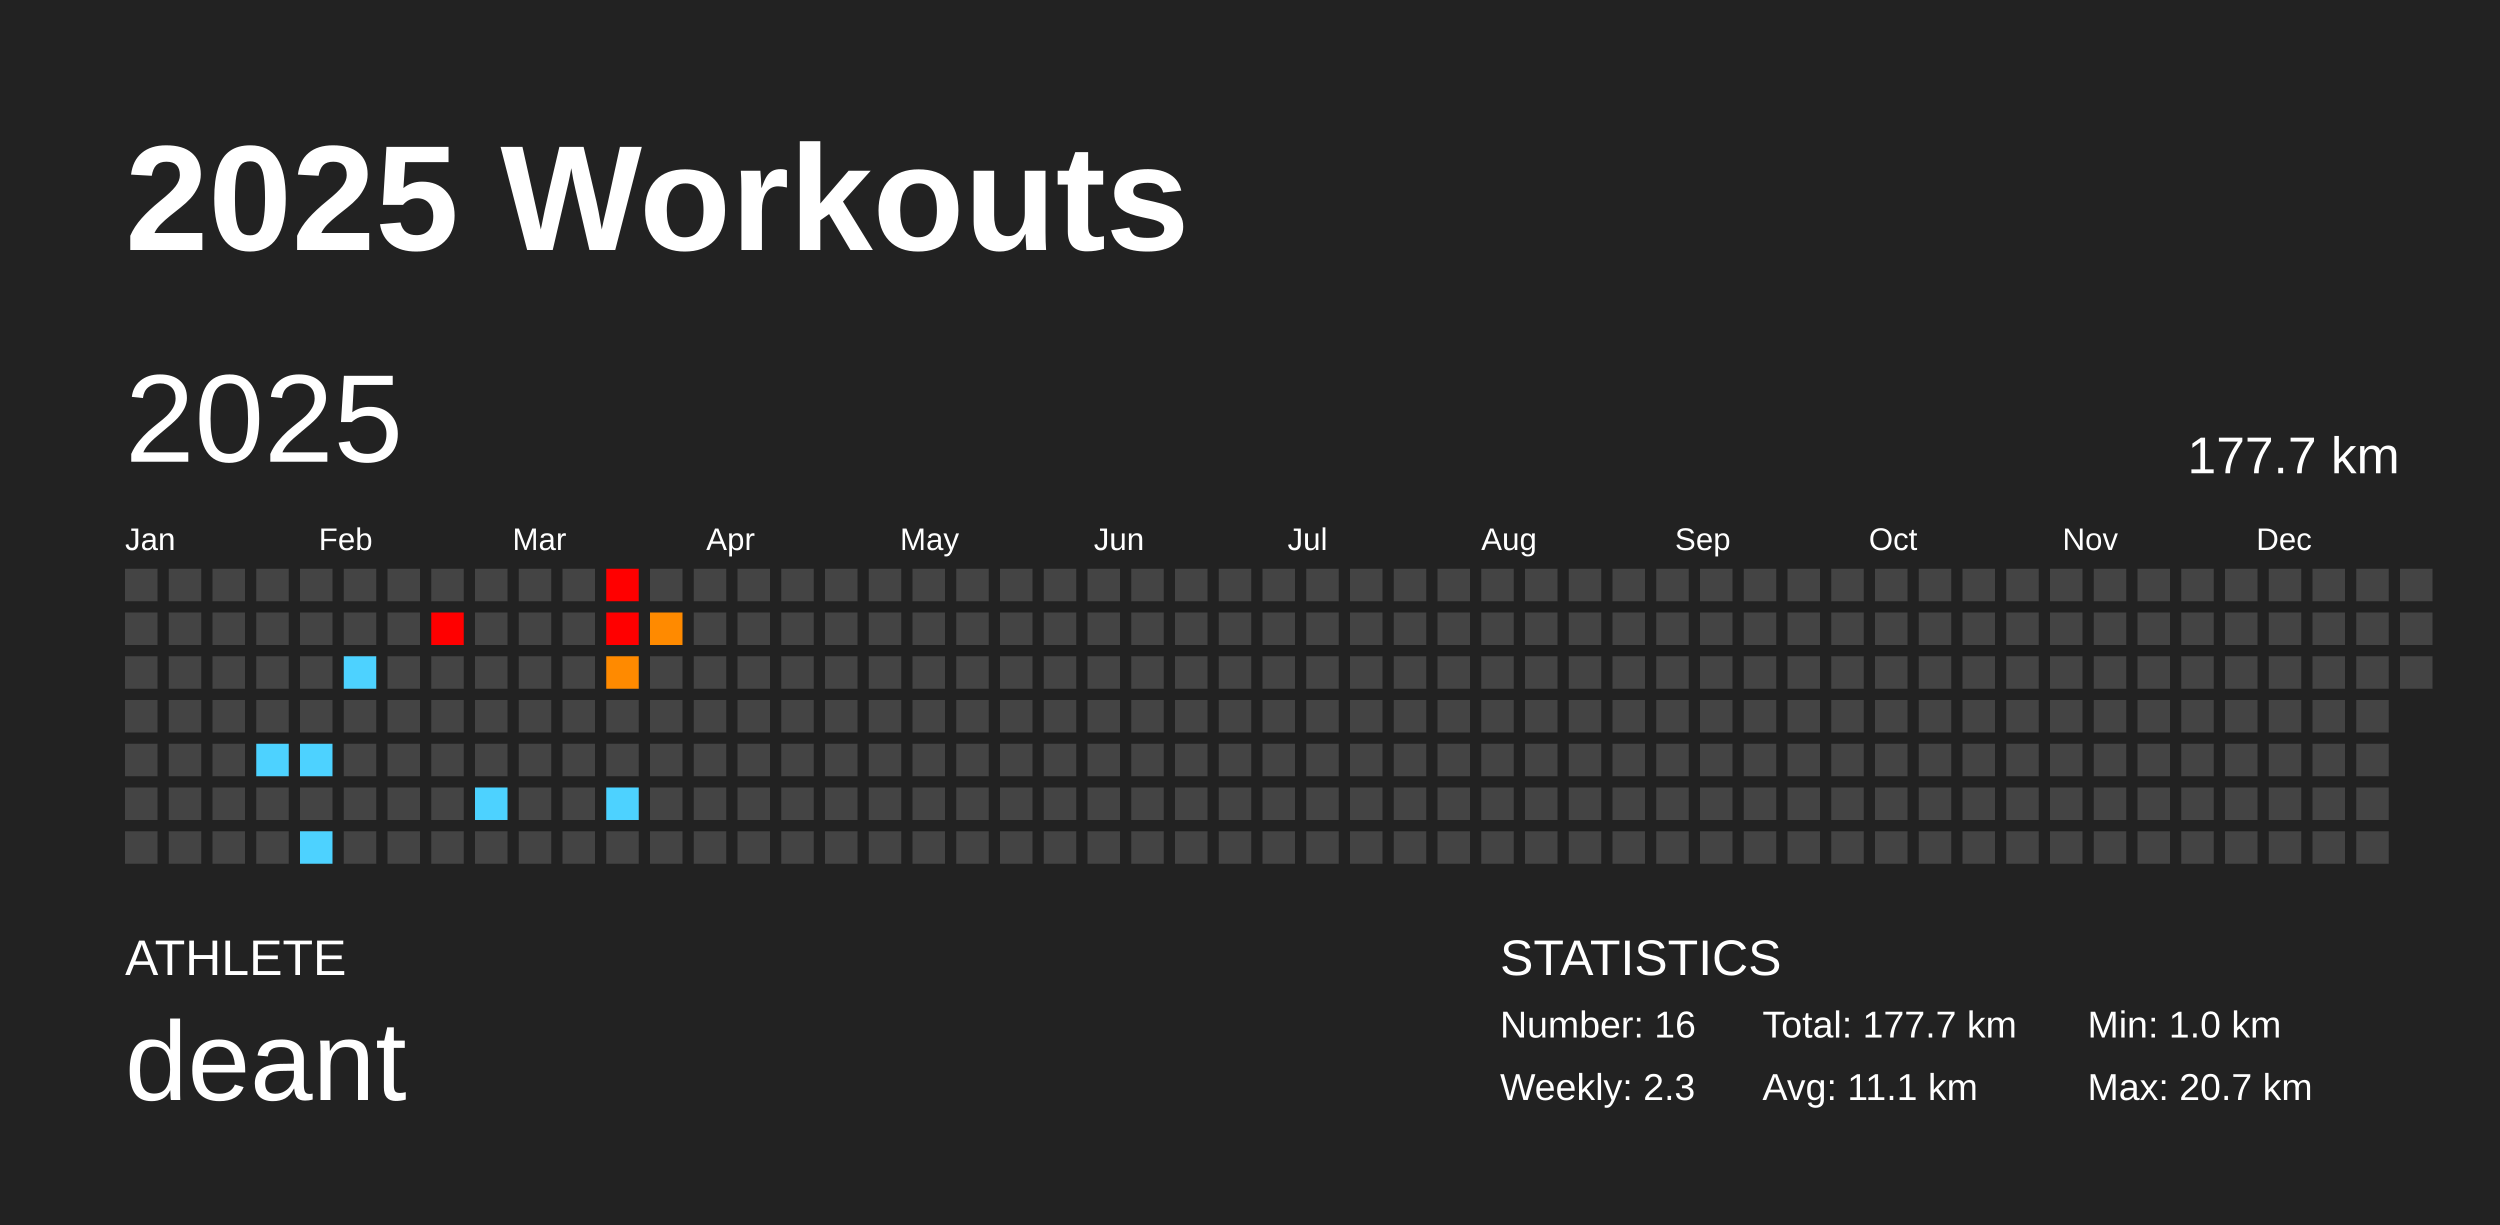
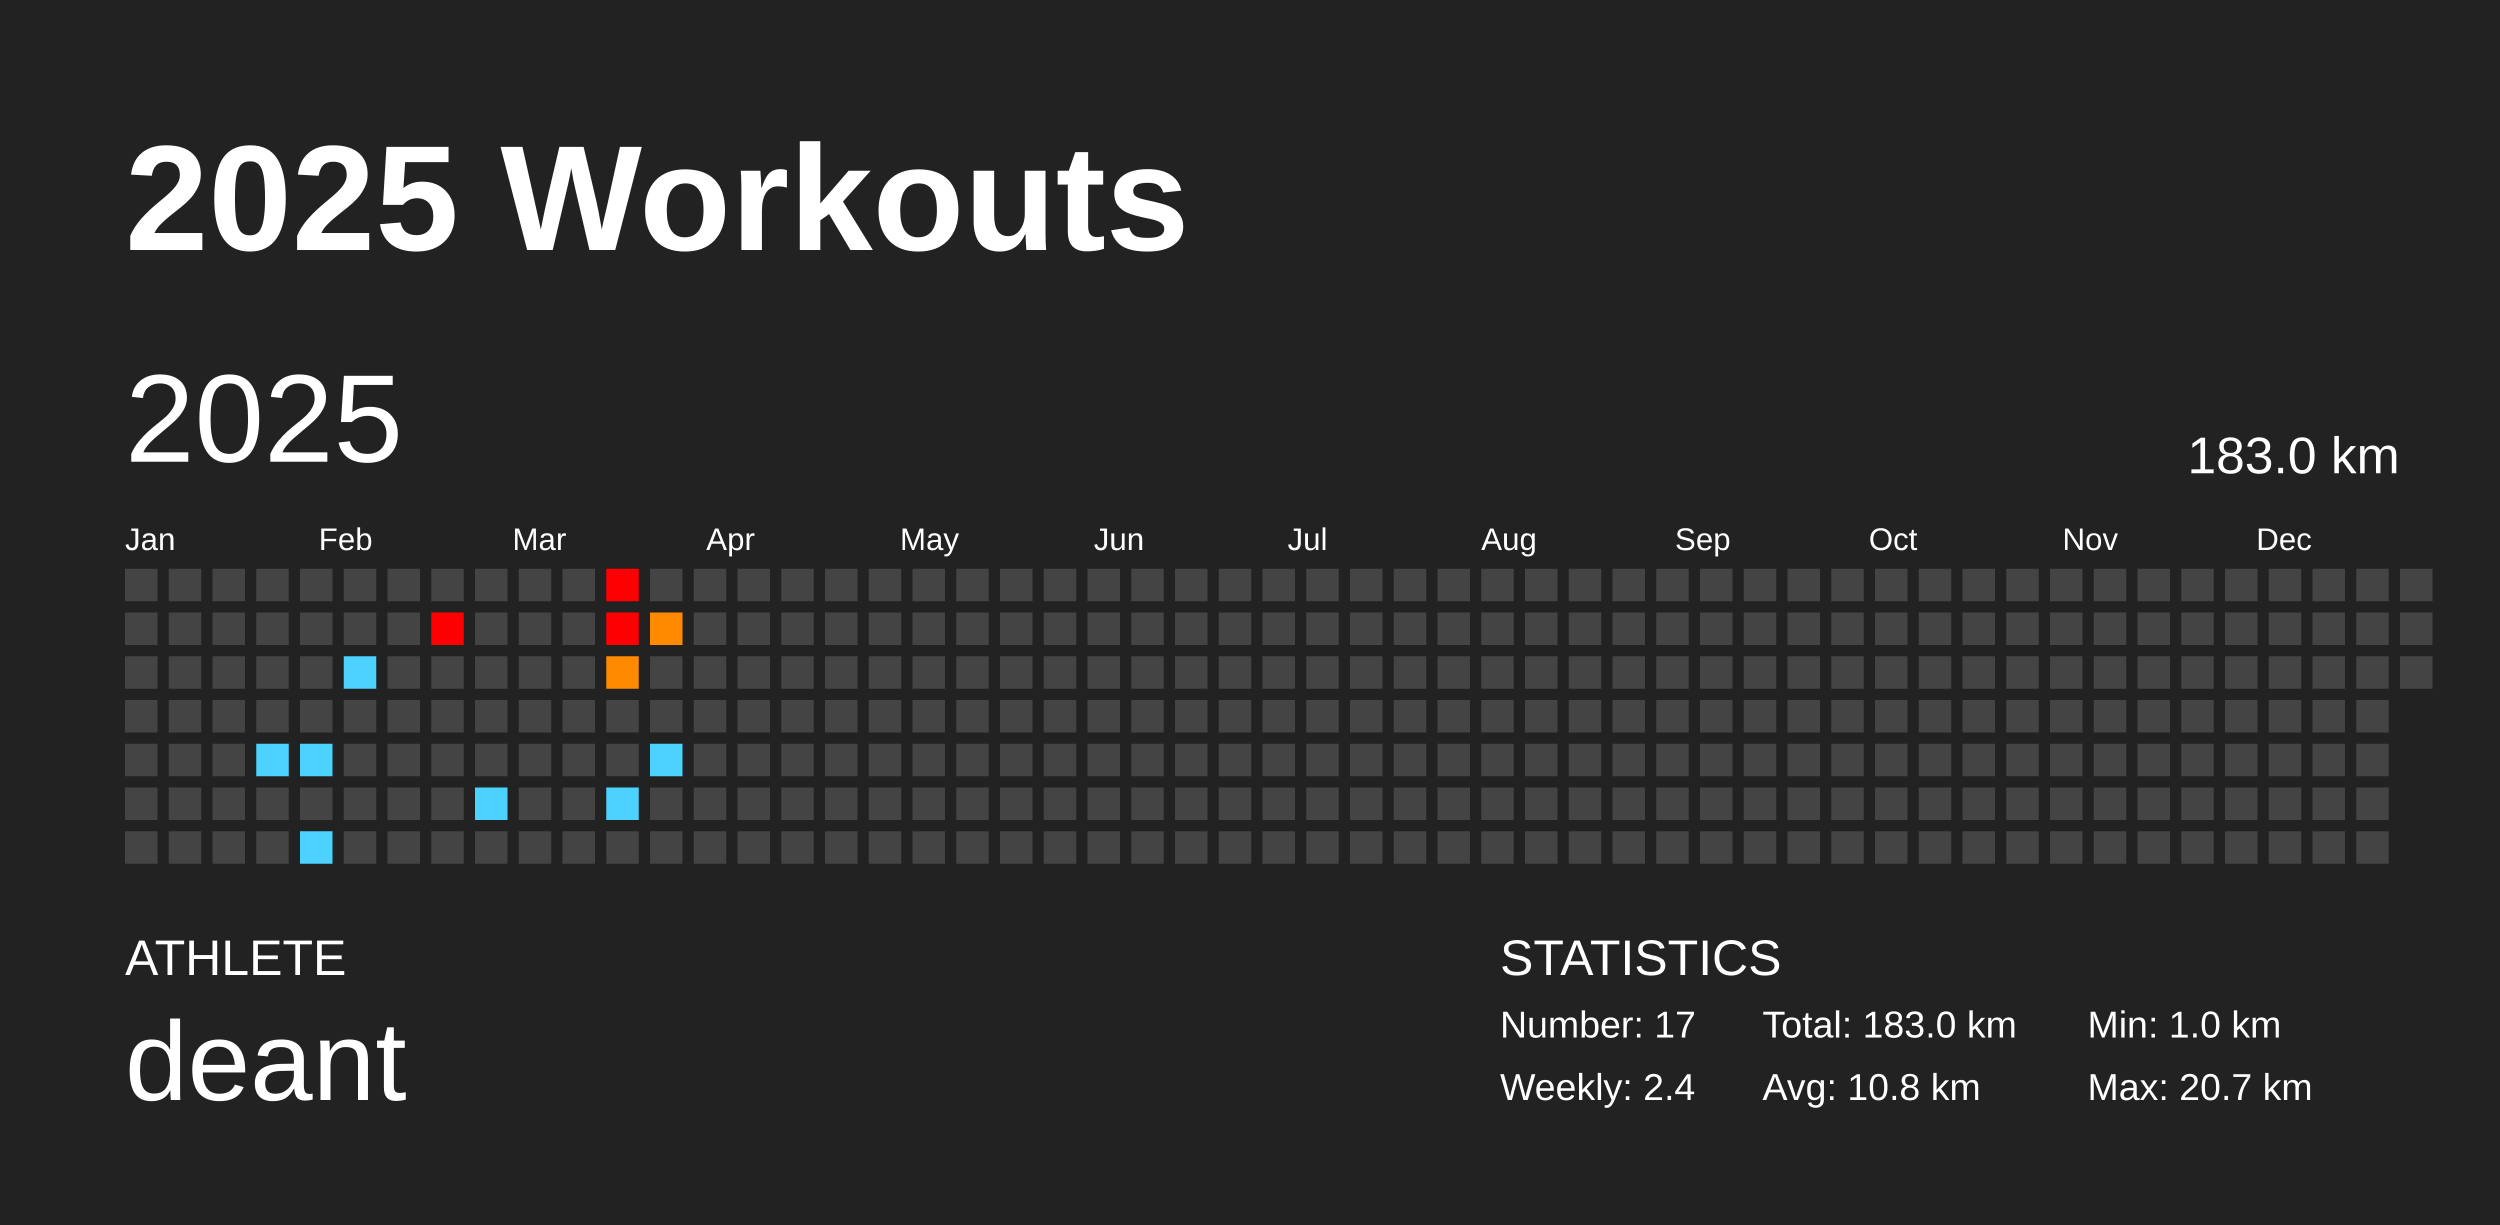
<svg xmlns="http://www.w3.org/2000/svg" baseProfile="full" height="98mm" version="1.1" viewBox="0,0,200,98" width="200mm">
  <defs />
  <rect fill="#222222" height="98" width="200" x="0" y="0" />
  <text fill="#FFFFFF" style="font-size:12px; font-family:Arial; font-weight:bold;" x="10" y="20">2025 Workouts</text>
  <text fill="#FFFFFF" style="font-size:4px; font-family:Arial" x="10" y="78">ATHLETE</text>
  <text fill="#FFFFFF" style="font-size:9px; font-family:Arial" x="10" y="88">deant</text>
  <text fill="#FFFFFF" style="font-size:4px; font-family:Arial" x="120" y="78">STATISTICS</text>
-   <text fill="#FFFFFF" style="font-size:3px; font-family:Arial" x="120" y="83">Number: 16</text>
-   <text fill="#FFFFFF" style="font-size:3px; font-family:Arial" x="120" y="88">Weekly: 2.3</text>
-   <text fill="#FFFFFF" style="font-size:3px; font-family:Arial" x="141" y="83">Total: 177.7 km</text>
-   <text fill="#FFFFFF" style="font-size:3px; font-family:Arial" x="141" y="88">Avg: 11.1 km</text>
+   <text fill="#FFFFFF" style="font-size:3px; font-family:Arial" x="120" y="83">Number: 17</text>
+   <text fill="#FFFFFF" style="font-size:3px; font-family:Arial" x="120" y="88">Weekly: 2.4</text>
+   <text fill="#FFFFFF" style="font-size:3px; font-family:Arial" x="141" y="83">Total: 183.0 km</text>
+   <text fill="#FFFFFF" style="font-size:3px; font-family:Arial" x="141" y="88">Avg: 10.8 km</text>
  <text fill="#FFFFFF" style="font-size:3px; font-family:Arial" x="167" y="83">Min: 1.0 km</text>
  <text fill="#FFFFFF" style="font-size:3px; font-family:Arial" x="167" y="88">Max: 20.7 km</text>
  <text dominant-baseline="hanging" fill="#FFFFFF" style="font-size:10.0px; font-family:Arial;" x="10" y="30">2025</text>
-   <text dominant-baseline="hanging" fill="#FFFFFF" style="font-size:4.125px; font-family:Arial;" x="175" y="35">177.7 km</text>
+   <text dominant-baseline="hanging" fill="#FFFFFF" style="font-size:4.125px; font-family:Arial;" x="175" y="35">183.0 km</text>
  <text fill="#FFFFFF" style="font-size:2.5px; font-family:Arial" x="10.0" y="44">Jan</text>
  <text fill="#FFFFFF" style="font-size:2.5px; font-family:Arial" x="25.5" y="44">Feb</text>
  <text fill="#FFFFFF" style="font-size:2.5px; font-family:Arial" x="41.0" y="44">Mar</text>
  <text fill="#FFFFFF" style="font-size:2.5px; font-family:Arial" x="56.5" y="44">Apr</text>
  <text fill="#FFFFFF" style="font-size:2.5px; font-family:Arial" x="72.0" y="44">May</text>
  <text fill="#FFFFFF" style="font-size:2.5px; font-family:Arial" x="87.5" y="44">Jun</text>
  <text fill="#FFFFFF" style="font-size:2.5px; font-family:Arial" x="103.0" y="44">Jul</text>
  <text fill="#FFFFFF" style="font-size:2.5px; font-family:Arial" x="118.5" y="44">Aug</text>
  <text fill="#FFFFFF" style="font-size:2.5px; font-family:Arial" x="134.0" y="44">Sep</text>
  <text fill="#FFFFFF" style="font-size:2.5px; font-family:Arial" x="149.5" y="44">Oct</text>
  <text fill="#FFFFFF" style="font-size:2.5px; font-family:Arial" x="165.0" y="44">Nov</text>
  <text fill="#FFFFFF" style="font-size:2.5px; font-family:Arial" x="180.5" y="44">Dec</text>
  <rect fill="#444444" height="2.6" width="2.6" x="10.0" y="45.5" />
  <rect fill="#444444" height="2.6" width="2.6" x="10.0" y="49.0" />
  <rect fill="#444444" height="2.6" width="2.6" x="10.0" y="52.5" />
  <rect fill="#444444" height="2.6" width="2.6" x="10.0" y="56.0" />
  <rect fill="#444444" height="2.6" width="2.6" x="10.0" y="59.5" />
  <rect fill="#444444" height="2.6" width="2.6" x="10.0" y="63.0" />
  <rect fill="#444444" height="2.6" width="2.6" x="10.0" y="66.5" />
  <rect fill="#444444" height="2.6" width="2.6" x="13.5" y="45.5" />
  <rect fill="#444444" height="2.6" width="2.6" x="13.5" y="49.0" />
  <rect fill="#444444" height="2.6" width="2.6" x="13.5" y="52.5" />
  <rect fill="#444444" height="2.6" width="2.6" x="13.5" y="56.0" />
  <rect fill="#444444" height="2.6" width="2.6" x="13.5" y="59.5" />
  <rect fill="#444444" height="2.6" width="2.6" x="13.5" y="63.0" />
  <rect fill="#444444" height="2.6" width="2.6" x="13.5" y="66.5" />
  <rect fill="#444444" height="2.6" width="2.6" x="17.0" y="45.5" />
  <rect fill="#444444" height="2.6" width="2.6" x="17.0" y="49.0" />
  <rect fill="#444444" height="2.6" width="2.6" x="17.0" y="52.5" />
  <rect fill="#444444" height="2.6" width="2.6" x="17.0" y="56.0" />
  <rect fill="#444444" height="2.6" width="2.6" x="17.0" y="59.5" />
  <rect fill="#444444" height="2.6" width="2.6" x="17.0" y="63.0" />
  <rect fill="#444444" height="2.6" width="2.6" x="17.0" y="66.5" />
  <rect fill="#444444" height="2.6" width="2.6" x="20.5" y="45.5" />
  <rect fill="#444444" height="2.6" width="2.6" x="20.5" y="49.0" />
  <rect fill="#444444" height="2.6" width="2.6" x="20.5" y="52.5" />
  <rect fill="#444444" height="2.6" width="2.6" x="20.5" y="56.0" />
  <rect fill="#4dd2ff" height="2.6" width="2.6" x="20.5" y="59.5" />
  <rect fill="#444444" height="2.6" width="2.6" x="20.5" y="63.0" />
  <rect fill="#444444" height="2.6" width="2.6" x="20.5" y="66.5" />
  <rect fill="#444444" height="2.6" width="2.6" x="24.0" y="45.5" />
  <rect fill="#444444" height="2.6" width="2.6" x="24.0" y="49.0" />
  <rect fill="#444444" height="2.6" width="2.6" x="24.0" y="52.5" />
  <rect fill="#444444" height="2.6" width="2.6" x="24.0" y="56.0" />
  <rect fill="#4dd2ff" height="2.6" width="2.6" x="24.0" y="59.5" />
  <rect fill="#444444" height="2.6" width="2.6" x="24.0" y="63.0" />
  <rect fill="#4dd2ff" height="2.6" width="2.6" x="24.0" y="66.5" />
  <rect fill="#444444" height="2.6" width="2.6" x="27.5" y="45.5" />
  <rect fill="#444444" height="2.6" width="2.6" x="27.5" y="49.0" />
  <rect fill="#4dd2ff" height="2.6" width="2.6" x="27.5" y="52.5" />
  <rect fill="#444444" height="2.6" width="2.6" x="27.5" y="56.0" />
  <rect fill="#444444" height="2.6" width="2.6" x="27.5" y="59.5" />
  <rect fill="#444444" height="2.6" width="2.6" x="27.5" y="63.0" />
  <rect fill="#444444" height="2.6" width="2.6" x="27.5" y="66.5" />
  <rect fill="#444444" height="2.6" width="2.6" x="31.0" y="45.5" />
  <rect fill="#444444" height="2.6" width="2.6" x="31.0" y="49.0" />
  <rect fill="#444444" height="2.6" width="2.6" x="31.0" y="52.5" />
  <rect fill="#444444" height="2.6" width="2.6" x="31.0" y="56.0" />
  <rect fill="#444444" height="2.6" width="2.6" x="31.0" y="59.5" />
  <rect fill="#444444" height="2.6" width="2.6" x="31.0" y="63.0" />
  <rect fill="#444444" height="2.6" width="2.6" x="31.0" y="66.5" />
  <rect fill="#444444" height="2.6" width="2.6" x="34.5" y="45.5" />
  <rect fill="red" height="2.6" width="2.6" x="34.5" y="49.0" />
  <rect fill="#444444" height="2.6" width="2.6" x="34.5" y="52.5" />
  <rect fill="#444444" height="2.6" width="2.6" x="34.5" y="56.0" />
  <rect fill="#444444" height="2.6" width="2.6" x="34.5" y="59.5" />
  <rect fill="#444444" height="2.6" width="2.6" x="34.5" y="63.0" />
  <rect fill="#444444" height="2.6" width="2.6" x="34.5" y="66.5" />
  <rect fill="#444444" height="2.6" width="2.6" x="38.0" y="45.5" />
  <rect fill="#444444" height="2.6" width="2.6" x="38.0" y="49.0" />
  <rect fill="#444444" height="2.6" width="2.6" x="38.0" y="52.5" />
  <rect fill="#444444" height="2.6" width="2.6" x="38.0" y="56.0" />
  <rect fill="#444444" height="2.6" width="2.6" x="38.0" y="59.5" />
  <rect fill="#4dd2ff" height="2.6" width="2.6" x="38.0" y="63.0" />
  <rect fill="#444444" height="2.6" width="2.6" x="38.0" y="66.5" />
  <rect fill="#444444" height="2.6" width="2.6" x="41.5" y="45.5" />
  <rect fill="#444444" height="2.6" width="2.6" x="41.5" y="49.0" />
  <rect fill="#444444" height="2.6" width="2.6" x="41.5" y="52.5" />
  <rect fill="#444444" height="2.6" width="2.6" x="41.5" y="56.0" />
  <rect fill="#444444" height="2.6" width="2.6" x="41.5" y="59.5" />
  <rect fill="#444444" height="2.6" width="2.6" x="41.5" y="63.0" />
  <rect fill="#444444" height="2.6" width="2.6" x="41.5" y="66.5" />
  <rect fill="#444444" height="2.6" width="2.6" x="45.0" y="45.5" />
  <rect fill="#444444" height="2.6" width="2.6" x="45.0" y="49.0" />
  <rect fill="#444444" height="2.6" width="2.6" x="45.0" y="52.5" />
  <rect fill="#444444" height="2.6" width="2.6" x="45.0" y="56.0" />
  <rect fill="#444444" height="2.6" width="2.6" x="45.0" y="59.5" />
  <rect fill="#444444" height="2.6" width="2.6" x="45.0" y="63.0" />
  <rect fill="#444444" height="2.6" width="2.6" x="45.0" y="66.5" />
  <rect fill="red" height="2.6" width="2.6" x="48.5" y="45.5" />
  <rect fill="red" height="2.6" width="2.6" x="48.5" y="49.0" />
  <rect fill="#ff8a00" height="2.6" width="2.6" x="48.5" y="52.5" />
  <rect fill="#444444" height="2.6" width="2.6" x="48.5" y="56.0" />
  <rect fill="#444444" height="2.6" width="2.6" x="48.5" y="59.5" />
  <rect fill="#4dd2ff" height="2.6" width="2.6" x="48.5" y="63.0" />
  <rect fill="#444444" height="2.6" width="2.6" x="48.5" y="66.5" />
  <rect fill="#444444" height="2.6" width="2.6" x="52.0" y="45.5" />
  <rect fill="#ff8a00" height="2.6" width="2.6" x="52.0" y="49.0" />
  <rect fill="#444444" height="2.6" width="2.6" x="52.0" y="52.5" />
  <rect fill="#444444" height="2.6" width="2.6" x="52.0" y="56.0" />
-   <rect fill="#444444" height="2.6" width="2.6" x="52.0" y="59.5" />
+   <rect fill="#4dd2ff" height="2.6" width="2.6" x="52.0" y="59.5" />
  <rect fill="#444444" height="2.6" width="2.6" x="52.0" y="63.0" />
  <rect fill="#444444" height="2.6" width="2.6" x="52.0" y="66.5" />
  <rect fill="#444444" height="2.6" width="2.6" x="55.5" y="45.5" />
  <rect fill="#444444" height="2.6" width="2.6" x="55.5" y="49.0" />
  <rect fill="#444444" height="2.6" width="2.6" x="55.5" y="52.5" />
  <rect fill="#444444" height="2.6" width="2.6" x="55.5" y="56.0" />
  <rect fill="#444444" height="2.6" width="2.6" x="55.5" y="59.5" />
  <rect fill="#444444" height="2.6" width="2.6" x="55.5" y="63.0" />
  <rect fill="#444444" height="2.6" width="2.6" x="55.5" y="66.5" />
  <rect fill="#444444" height="2.6" width="2.6" x="59.0" y="45.5" />
  <rect fill="#444444" height="2.6" width="2.6" x="59.0" y="49.0" />
  <rect fill="#444444" height="2.6" width="2.6" x="59.0" y="52.5" />
  <rect fill="#444444" height="2.6" width="2.6" x="59.0" y="56.0" />
  <rect fill="#444444" height="2.6" width="2.6" x="59.0" y="59.5" />
  <rect fill="#444444" height="2.6" width="2.6" x="59.0" y="63.0" />
  <rect fill="#444444" height="2.6" width="2.6" x="59.0" y="66.5" />
  <rect fill="#444444" height="2.6" width="2.6" x="62.5" y="45.5" />
  <rect fill="#444444" height="2.6" width="2.6" x="62.5" y="49.0" />
  <rect fill="#444444" height="2.6" width="2.6" x="62.5" y="52.5" />
  <rect fill="#444444" height="2.6" width="2.6" x="62.5" y="56.0" />
  <rect fill="#444444" height="2.6" width="2.6" x="62.5" y="59.5" />
  <rect fill="#444444" height="2.6" width="2.6" x="62.5" y="63.0" />
  <rect fill="#444444" height="2.6" width="2.6" x="62.5" y="66.5" />
  <rect fill="#444444" height="2.6" width="2.6" x="66.0" y="45.5" />
  <rect fill="#444444" height="2.6" width="2.6" x="66.0" y="49.0" />
  <rect fill="#444444" height="2.6" width="2.6" x="66.0" y="52.5" />
  <rect fill="#444444" height="2.6" width="2.6" x="66.0" y="56.0" />
  <rect fill="#444444" height="2.6" width="2.6" x="66.0" y="59.5" />
  <rect fill="#444444" height="2.6" width="2.6" x="66.0" y="63.0" />
  <rect fill="#444444" height="2.6" width="2.6" x="66.0" y="66.5" />
  <rect fill="#444444" height="2.6" width="2.6" x="69.5" y="45.5" />
  <rect fill="#444444" height="2.6" width="2.6" x="69.5" y="49.0" />
  <rect fill="#444444" height="2.6" width="2.6" x="69.5" y="52.5" />
  <rect fill="#444444" height="2.6" width="2.6" x="69.5" y="56.0" />
  <rect fill="#444444" height="2.6" width="2.6" x="69.5" y="59.5" />
  <rect fill="#444444" height="2.6" width="2.6" x="69.5" y="63.0" />
  <rect fill="#444444" height="2.6" width="2.6" x="69.5" y="66.5" />
  <rect fill="#444444" height="2.6" width="2.6" x="73.0" y="45.5" />
  <rect fill="#444444" height="2.6" width="2.6" x="73.0" y="49.0" />
  <rect fill="#444444" height="2.6" width="2.6" x="73.0" y="52.5" />
  <rect fill="#444444" height="2.6" width="2.6" x="73.0" y="56.0" />
  <rect fill="#444444" height="2.6" width="2.6" x="73.0" y="59.5" />
  <rect fill="#444444" height="2.6" width="2.6" x="73.0" y="63.0" />
  <rect fill="#444444" height="2.6" width="2.6" x="73.0" y="66.5" />
  <rect fill="#444444" height="2.6" width="2.6" x="76.5" y="45.5" />
  <rect fill="#444444" height="2.6" width="2.6" x="76.5" y="49.0" />
  <rect fill="#444444" height="2.6" width="2.6" x="76.5" y="52.5" />
  <rect fill="#444444" height="2.6" width="2.6" x="76.5" y="56.0" />
  <rect fill="#444444" height="2.6" width="2.6" x="76.5" y="59.5" />
  <rect fill="#444444" height="2.6" width="2.6" x="76.5" y="63.0" />
  <rect fill="#444444" height="2.6" width="2.6" x="76.5" y="66.5" />
  <rect fill="#444444" height="2.6" width="2.6" x="80.0" y="45.5" />
  <rect fill="#444444" height="2.6" width="2.6" x="80.0" y="49.0" />
  <rect fill="#444444" height="2.6" width="2.6" x="80.0" y="52.5" />
  <rect fill="#444444" height="2.6" width="2.6" x="80.0" y="56.0" />
  <rect fill="#444444" height="2.6" width="2.6" x="80.0" y="59.5" />
  <rect fill="#444444" height="2.6" width="2.6" x="80.0" y="63.0" />
  <rect fill="#444444" height="2.6" width="2.6" x="80.0" y="66.5" />
  <rect fill="#444444" height="2.6" width="2.6" x="83.5" y="45.5" />
  <rect fill="#444444" height="2.6" width="2.6" x="83.5" y="49.0" />
  <rect fill="#444444" height="2.6" width="2.6" x="83.5" y="52.5" />
  <rect fill="#444444" height="2.6" width="2.6" x="83.5" y="56.0" />
  <rect fill="#444444" height="2.6" width="2.6" x="83.5" y="59.5" />
  <rect fill="#444444" height="2.6" width="2.6" x="83.5" y="63.0" />
  <rect fill="#444444" height="2.6" width="2.6" x="83.5" y="66.5" />
  <rect fill="#444444" height="2.6" width="2.6" x="87.0" y="45.5" />
  <rect fill="#444444" height="2.6" width="2.6" x="87.0" y="49.0" />
  <rect fill="#444444" height="2.6" width="2.6" x="87.0" y="52.5" />
  <rect fill="#444444" height="2.6" width="2.6" x="87.0" y="56.0" />
  <rect fill="#444444" height="2.6" width="2.6" x="87.0" y="59.5" />
  <rect fill="#444444" height="2.6" width="2.6" x="87.0" y="63.0" />
  <rect fill="#444444" height="2.6" width="2.6" x="87.0" y="66.5" />
  <rect fill="#444444" height="2.6" width="2.6" x="90.5" y="45.5" />
  <rect fill="#444444" height="2.6" width="2.6" x="90.5" y="49.0" />
  <rect fill="#444444" height="2.6" width="2.6" x="90.5" y="52.5" />
  <rect fill="#444444" height="2.6" width="2.6" x="90.5" y="56.0" />
  <rect fill="#444444" height="2.6" width="2.6" x="90.5" y="59.5" />
  <rect fill="#444444" height="2.6" width="2.6" x="90.5" y="63.0" />
  <rect fill="#444444" height="2.6" width="2.6" x="90.5" y="66.5" />
  <rect fill="#444444" height="2.6" width="2.6" x="94.0" y="45.5" />
  <rect fill="#444444" height="2.6" width="2.6" x="94.0" y="49.0" />
  <rect fill="#444444" height="2.6" width="2.6" x="94.0" y="52.5" />
  <rect fill="#444444" height="2.6" width="2.6" x="94.0" y="56.0" />
  <rect fill="#444444" height="2.6" width="2.6" x="94.0" y="59.5" />
  <rect fill="#444444" height="2.6" width="2.6" x="94.0" y="63.0" />
  <rect fill="#444444" height="2.6" width="2.6" x="94.0" y="66.5" />
  <rect fill="#444444" height="2.6" width="2.6" x="97.5" y="45.5" />
  <rect fill="#444444" height="2.6" width="2.6" x="97.5" y="49.0" />
  <rect fill="#444444" height="2.6" width="2.6" x="97.5" y="52.5" />
  <rect fill="#444444" height="2.6" width="2.6" x="97.5" y="56.0" />
  <rect fill="#444444" height="2.6" width="2.6" x="97.5" y="59.5" />
  <rect fill="#444444" height="2.6" width="2.6" x="97.5" y="63.0" />
  <rect fill="#444444" height="2.6" width="2.6" x="97.5" y="66.5" />
  <rect fill="#444444" height="2.6" width="2.6" x="101.0" y="45.5" />
  <rect fill="#444444" height="2.6" width="2.6" x="101.0" y="49.0" />
  <rect fill="#444444" height="2.6" width="2.6" x="101.0" y="52.5" />
  <rect fill="#444444" height="2.6" width="2.6" x="101.0" y="56.0" />
  <rect fill="#444444" height="2.6" width="2.6" x="101.0" y="59.5" />
  <rect fill="#444444" height="2.6" width="2.6" x="101.0" y="63.0" />
  <rect fill="#444444" height="2.6" width="2.6" x="101.0" y="66.5" />
  <rect fill="#444444" height="2.6" width="2.6" x="104.5" y="45.5" />
  <rect fill="#444444" height="2.6" width="2.6" x="104.5" y="49.0" />
  <rect fill="#444444" height="2.6" width="2.6" x="104.5" y="52.5" />
  <rect fill="#444444" height="2.6" width="2.6" x="104.5" y="56.0" />
  <rect fill="#444444" height="2.6" width="2.6" x="104.5" y="59.5" />
  <rect fill="#444444" height="2.6" width="2.6" x="104.5" y="63.0" />
  <rect fill="#444444" height="2.6" width="2.6" x="104.5" y="66.5" />
  <rect fill="#444444" height="2.6" width="2.6" x="108.0" y="45.5" />
  <rect fill="#444444" height="2.6" width="2.6" x="108.0" y="49.0" />
  <rect fill="#444444" height="2.6" width="2.6" x="108.0" y="52.5" />
  <rect fill="#444444" height="2.6" width="2.6" x="108.0" y="56.0" />
  <rect fill="#444444" height="2.6" width="2.6" x="108.0" y="59.5" />
  <rect fill="#444444" height="2.6" width="2.6" x="108.0" y="63.0" />
  <rect fill="#444444" height="2.6" width="2.6" x="108.0" y="66.5" />
  <rect fill="#444444" height="2.6" width="2.6" x="111.5" y="45.5" />
  <rect fill="#444444" height="2.6" width="2.6" x="111.5" y="49.0" />
  <rect fill="#444444" height="2.6" width="2.6" x="111.5" y="52.5" />
  <rect fill="#444444" height="2.6" width="2.6" x="111.5" y="56.0" />
  <rect fill="#444444" height="2.6" width="2.6" x="111.5" y="59.5" />
  <rect fill="#444444" height="2.6" width="2.6" x="111.5" y="63.0" />
  <rect fill="#444444" height="2.6" width="2.6" x="111.5" y="66.5" />
  <rect fill="#444444" height="2.6" width="2.6" x="115.0" y="45.5" />
  <rect fill="#444444" height="2.6" width="2.6" x="115.0" y="49.0" />
  <rect fill="#444444" height="2.6" width="2.6" x="115.0" y="52.5" />
  <rect fill="#444444" height="2.6" width="2.6" x="115.0" y="56.0" />
  <rect fill="#444444" height="2.6" width="2.6" x="115.0" y="59.5" />
  <rect fill="#444444" height="2.6" width="2.6" x="115.0" y="63.0" />
  <rect fill="#444444" height="2.6" width="2.6" x="115.0" y="66.5" />
  <rect fill="#444444" height="2.6" width="2.6" x="118.5" y="45.5" />
  <rect fill="#444444" height="2.6" width="2.6" x="118.5" y="49.0" />
  <rect fill="#444444" height="2.6" width="2.6" x="118.5" y="52.5" />
  <rect fill="#444444" height="2.6" width="2.6" x="118.5" y="56.0" />
  <rect fill="#444444" height="2.6" width="2.6" x="118.5" y="59.5" />
  <rect fill="#444444" height="2.6" width="2.6" x="118.5" y="63.0" />
  <rect fill="#444444" height="2.6" width="2.6" x="118.5" y="66.5" />
  <rect fill="#444444" height="2.6" width="2.6" x="122.0" y="45.5" />
  <rect fill="#444444" height="2.6" width="2.6" x="122.0" y="49.0" />
  <rect fill="#444444" height="2.6" width="2.6" x="122.0" y="52.5" />
  <rect fill="#444444" height="2.6" width="2.6" x="122.0" y="56.0" />
  <rect fill="#444444" height="2.6" width="2.6" x="122.0" y="59.5" />
  <rect fill="#444444" height="2.6" width="2.6" x="122.0" y="63.0" />
  <rect fill="#444444" height="2.6" width="2.6" x="122.0" y="66.5" />
  <rect fill="#444444" height="2.6" width="2.6" x="125.5" y="45.5" />
  <rect fill="#444444" height="2.6" width="2.6" x="125.5" y="49.0" />
  <rect fill="#444444" height="2.6" width="2.6" x="125.5" y="52.5" />
  <rect fill="#444444" height="2.6" width="2.6" x="125.5" y="56.0" />
  <rect fill="#444444" height="2.6" width="2.6" x="125.5" y="59.5" />
  <rect fill="#444444" height="2.6" width="2.6" x="125.5" y="63.0" />
  <rect fill="#444444" height="2.6" width="2.6" x="125.5" y="66.5" />
  <rect fill="#444444" height="2.6" width="2.6" x="129.0" y="45.5" />
  <rect fill="#444444" height="2.6" width="2.6" x="129.0" y="49.0" />
  <rect fill="#444444" height="2.6" width="2.6" x="129.0" y="52.5" />
  <rect fill="#444444" height="2.6" width="2.6" x="129.0" y="56.0" />
  <rect fill="#444444" height="2.6" width="2.6" x="129.0" y="59.5" />
  <rect fill="#444444" height="2.6" width="2.6" x="129.0" y="63.0" />
  <rect fill="#444444" height="2.6" width="2.6" x="129.0" y="66.5" />
  <rect fill="#444444" height="2.6" width="2.6" x="132.5" y="45.5" />
  <rect fill="#444444" height="2.6" width="2.6" x="132.5" y="49.0" />
  <rect fill="#444444" height="2.6" width="2.6" x="132.5" y="52.5" />
  <rect fill="#444444" height="2.6" width="2.6" x="132.5" y="56.0" />
  <rect fill="#444444" height="2.6" width="2.6" x="132.5" y="59.5" />
  <rect fill="#444444" height="2.6" width="2.6" x="132.5" y="63.0" />
  <rect fill="#444444" height="2.6" width="2.6" x="132.5" y="66.5" />
  <rect fill="#444444" height="2.6" width="2.6" x="136.0" y="45.5" />
  <rect fill="#444444" height="2.6" width="2.6" x="136.0" y="49.0" />
  <rect fill="#444444" height="2.6" width="2.6" x="136.0" y="52.5" />
  <rect fill="#444444" height="2.6" width="2.6" x="136.0" y="56.0" />
  <rect fill="#444444" height="2.6" width="2.6" x="136.0" y="59.5" />
  <rect fill="#444444" height="2.6" width="2.6" x="136.0" y="63.0" />
  <rect fill="#444444" height="2.6" width="2.6" x="136.0" y="66.5" />
  <rect fill="#444444" height="2.6" width="2.6" x="139.5" y="45.5" />
  <rect fill="#444444" height="2.6" width="2.6" x="139.5" y="49.0" />
  <rect fill="#444444" height="2.6" width="2.6" x="139.5" y="52.5" />
  <rect fill="#444444" height="2.6" width="2.6" x="139.5" y="56.0" />
  <rect fill="#444444" height="2.6" width="2.6" x="139.5" y="59.5" />
  <rect fill="#444444" height="2.6" width="2.6" x="139.5" y="63.0" />
  <rect fill="#444444" height="2.6" width="2.6" x="139.5" y="66.5" />
  <rect fill="#444444" height="2.6" width="2.6" x="143.0" y="45.5" />
  <rect fill="#444444" height="2.6" width="2.6" x="143.0" y="49.0" />
  <rect fill="#444444" height="2.6" width="2.6" x="143.0" y="52.5" />
  <rect fill="#444444" height="2.6" width="2.6" x="143.0" y="56.0" />
  <rect fill="#444444" height="2.6" width="2.6" x="143.0" y="59.5" />
  <rect fill="#444444" height="2.6" width="2.6" x="143.0" y="63.0" />
  <rect fill="#444444" height="2.6" width="2.6" x="143.0" y="66.5" />
  <rect fill="#444444" height="2.6" width="2.6" x="146.5" y="45.5" />
  <rect fill="#444444" height="2.6" width="2.6" x="146.5" y="49.0" />
  <rect fill="#444444" height="2.6" width="2.6" x="146.5" y="52.5" />
  <rect fill="#444444" height="2.6" width="2.6" x="146.5" y="56.0" />
  <rect fill="#444444" height="2.6" width="2.6" x="146.5" y="59.5" />
  <rect fill="#444444" height="2.6" width="2.6" x="146.5" y="63.0" />
  <rect fill="#444444" height="2.6" width="2.6" x="146.5" y="66.5" />
  <rect fill="#444444" height="2.6" width="2.6" x="150.0" y="45.5" />
  <rect fill="#444444" height="2.6" width="2.6" x="150.0" y="49.0" />
  <rect fill="#444444" height="2.6" width="2.6" x="150.0" y="52.5" />
  <rect fill="#444444" height="2.6" width="2.6" x="150.0" y="56.0" />
  <rect fill="#444444" height="2.6" width="2.6" x="150.0" y="59.5" />
  <rect fill="#444444" height="2.6" width="2.6" x="150.0" y="63.0" />
  <rect fill="#444444" height="2.6" width="2.6" x="150.0" y="66.5" />
  <rect fill="#444444" height="2.6" width="2.6" x="153.5" y="45.5" />
  <rect fill="#444444" height="2.6" width="2.6" x="153.5" y="49.0" />
  <rect fill="#444444" height="2.6" width="2.6" x="153.5" y="52.5" />
  <rect fill="#444444" height="2.6" width="2.6" x="153.5" y="56.0" />
  <rect fill="#444444" height="2.6" width="2.6" x="153.5" y="59.5" />
  <rect fill="#444444" height="2.6" width="2.6" x="153.5" y="63.0" />
  <rect fill="#444444" height="2.6" width="2.6" x="153.5" y="66.5" />
  <rect fill="#444444" height="2.6" width="2.6" x="157.0" y="45.5" />
  <rect fill="#444444" height="2.6" width="2.6" x="157.0" y="49.0" />
  <rect fill="#444444" height="2.6" width="2.6" x="157.0" y="52.5" />
  <rect fill="#444444" height="2.6" width="2.6" x="157.0" y="56.0" />
  <rect fill="#444444" height="2.6" width="2.6" x="157.0" y="59.5" />
  <rect fill="#444444" height="2.6" width="2.6" x="157.0" y="63.0" />
  <rect fill="#444444" height="2.6" width="2.6" x="157.0" y="66.5" />
  <rect fill="#444444" height="2.6" width="2.6" x="160.5" y="45.5" />
  <rect fill="#444444" height="2.6" width="2.6" x="160.5" y="49.0" />
  <rect fill="#444444" height="2.6" width="2.6" x="160.5" y="52.5" />
  <rect fill="#444444" height="2.6" width="2.6" x="160.5" y="56.0" />
  <rect fill="#444444" height="2.6" width="2.6" x="160.5" y="59.5" />
  <rect fill="#444444" height="2.6" width="2.6" x="160.5" y="63.0" />
  <rect fill="#444444" height="2.6" width="2.6" x="160.5" y="66.5" />
  <rect fill="#444444" height="2.6" width="2.6" x="164.0" y="45.5" />
  <rect fill="#444444" height="2.6" width="2.6" x="164.0" y="49.0" />
  <rect fill="#444444" height="2.6" width="2.6" x="164.0" y="52.5" />
  <rect fill="#444444" height="2.6" width="2.6" x="164.0" y="56.0" />
  <rect fill="#444444" height="2.6" width="2.6" x="164.0" y="59.5" />
  <rect fill="#444444" height="2.6" width="2.6" x="164.0" y="63.0" />
  <rect fill="#444444" height="2.6" width="2.6" x="164.0" y="66.5" />
  <rect fill="#444444" height="2.6" width="2.6" x="167.5" y="45.5" />
  <rect fill="#444444" height="2.6" width="2.6" x="167.5" y="49.0" />
  <rect fill="#444444" height="2.6" width="2.6" x="167.5" y="52.5" />
  <rect fill="#444444" height="2.6" width="2.6" x="167.5" y="56.0" />
  <rect fill="#444444" height="2.6" width="2.6" x="167.5" y="59.5" />
  <rect fill="#444444" height="2.6" width="2.6" x="167.5" y="63.0" />
  <rect fill="#444444" height="2.6" width="2.6" x="167.5" y="66.5" />
  <rect fill="#444444" height="2.6" width="2.6" x="171.0" y="45.5" />
  <rect fill="#444444" height="2.6" width="2.6" x="171.0" y="49.0" />
  <rect fill="#444444" height="2.6" width="2.6" x="171.0" y="52.5" />
  <rect fill="#444444" height="2.6" width="2.6" x="171.0" y="56.0" />
  <rect fill="#444444" height="2.6" width="2.6" x="171.0" y="59.5" />
  <rect fill="#444444" height="2.6" width="2.6" x="171.0" y="63.0" />
  <rect fill="#444444" height="2.6" width="2.6" x="171.0" y="66.5" />
  <rect fill="#444444" height="2.6" width="2.6" x="174.5" y="45.5" />
  <rect fill="#444444" height="2.6" width="2.6" x="174.5" y="49.0" />
  <rect fill="#444444" height="2.6" width="2.6" x="174.5" y="52.5" />
  <rect fill="#444444" height="2.6" width="2.6" x="174.5" y="56.0" />
  <rect fill="#444444" height="2.6" width="2.6" x="174.5" y="59.5" />
  <rect fill="#444444" height="2.6" width="2.6" x="174.5" y="63.0" />
  <rect fill="#444444" height="2.6" width="2.6" x="174.5" y="66.5" />
  <rect fill="#444444" height="2.6" width="2.6" x="178.0" y="45.5" />
  <rect fill="#444444" height="2.6" width="2.6" x="178.0" y="49.0" />
  <rect fill="#444444" height="2.6" width="2.6" x="178.0" y="52.5" />
  <rect fill="#444444" height="2.6" width="2.6" x="178.0" y="56.0" />
  <rect fill="#444444" height="2.6" width="2.6" x="178.0" y="59.5" />
  <rect fill="#444444" height="2.6" width="2.6" x="178.0" y="63.0" />
  <rect fill="#444444" height="2.6" width="2.6" x="178.0" y="66.5" />
  <rect fill="#444444" height="2.6" width="2.6" x="181.5" y="45.5" />
  <rect fill="#444444" height="2.6" width="2.6" x="181.5" y="49.0" />
  <rect fill="#444444" height="2.6" width="2.6" x="181.5" y="52.5" />
  <rect fill="#444444" height="2.6" width="2.6" x="181.5" y="56.0" />
  <rect fill="#444444" height="2.6" width="2.6" x="181.5" y="59.5" />
  <rect fill="#444444" height="2.6" width="2.6" x="181.5" y="63.0" />
  <rect fill="#444444" height="2.6" width="2.6" x="181.5" y="66.5" />
  <rect fill="#444444" height="2.6" width="2.6" x="185.0" y="45.5" />
  <rect fill="#444444" height="2.6" width="2.6" x="185.0" y="49.0" />
  <rect fill="#444444" height="2.6" width="2.6" x="185.0" y="52.5" />
  <rect fill="#444444" height="2.6" width="2.6" x="185.0" y="56.0" />
  <rect fill="#444444" height="2.6" width="2.6" x="185.0" y="59.5" />
  <rect fill="#444444" height="2.6" width="2.6" x="185.0" y="63.0" />
  <rect fill="#444444" height="2.6" width="2.6" x="185.0" y="66.5" />
  <rect fill="#444444" height="2.6" width="2.6" x="188.5" y="45.5" />
  <rect fill="#444444" height="2.6" width="2.6" x="188.5" y="49.0" />
  <rect fill="#444444" height="2.6" width="2.6" x="188.5" y="52.5" />
  <rect fill="#444444" height="2.6" width="2.6" x="188.5" y="56.0" />
  <rect fill="#444444" height="2.6" width="2.6" x="188.5" y="59.5" />
  <rect fill="#444444" height="2.6" width="2.6" x="188.5" y="63.0" />
  <rect fill="#444444" height="2.6" width="2.6" x="188.5" y="66.5" />
  <rect fill="#444444" height="2.6" width="2.6" x="192.0" y="45.5" />
  <rect fill="#444444" height="2.6" width="2.6" x="192.0" y="49.0" />
  <rect fill="#444444" height="2.6" width="2.6" x="192.0" y="52.5" />
</svg>
